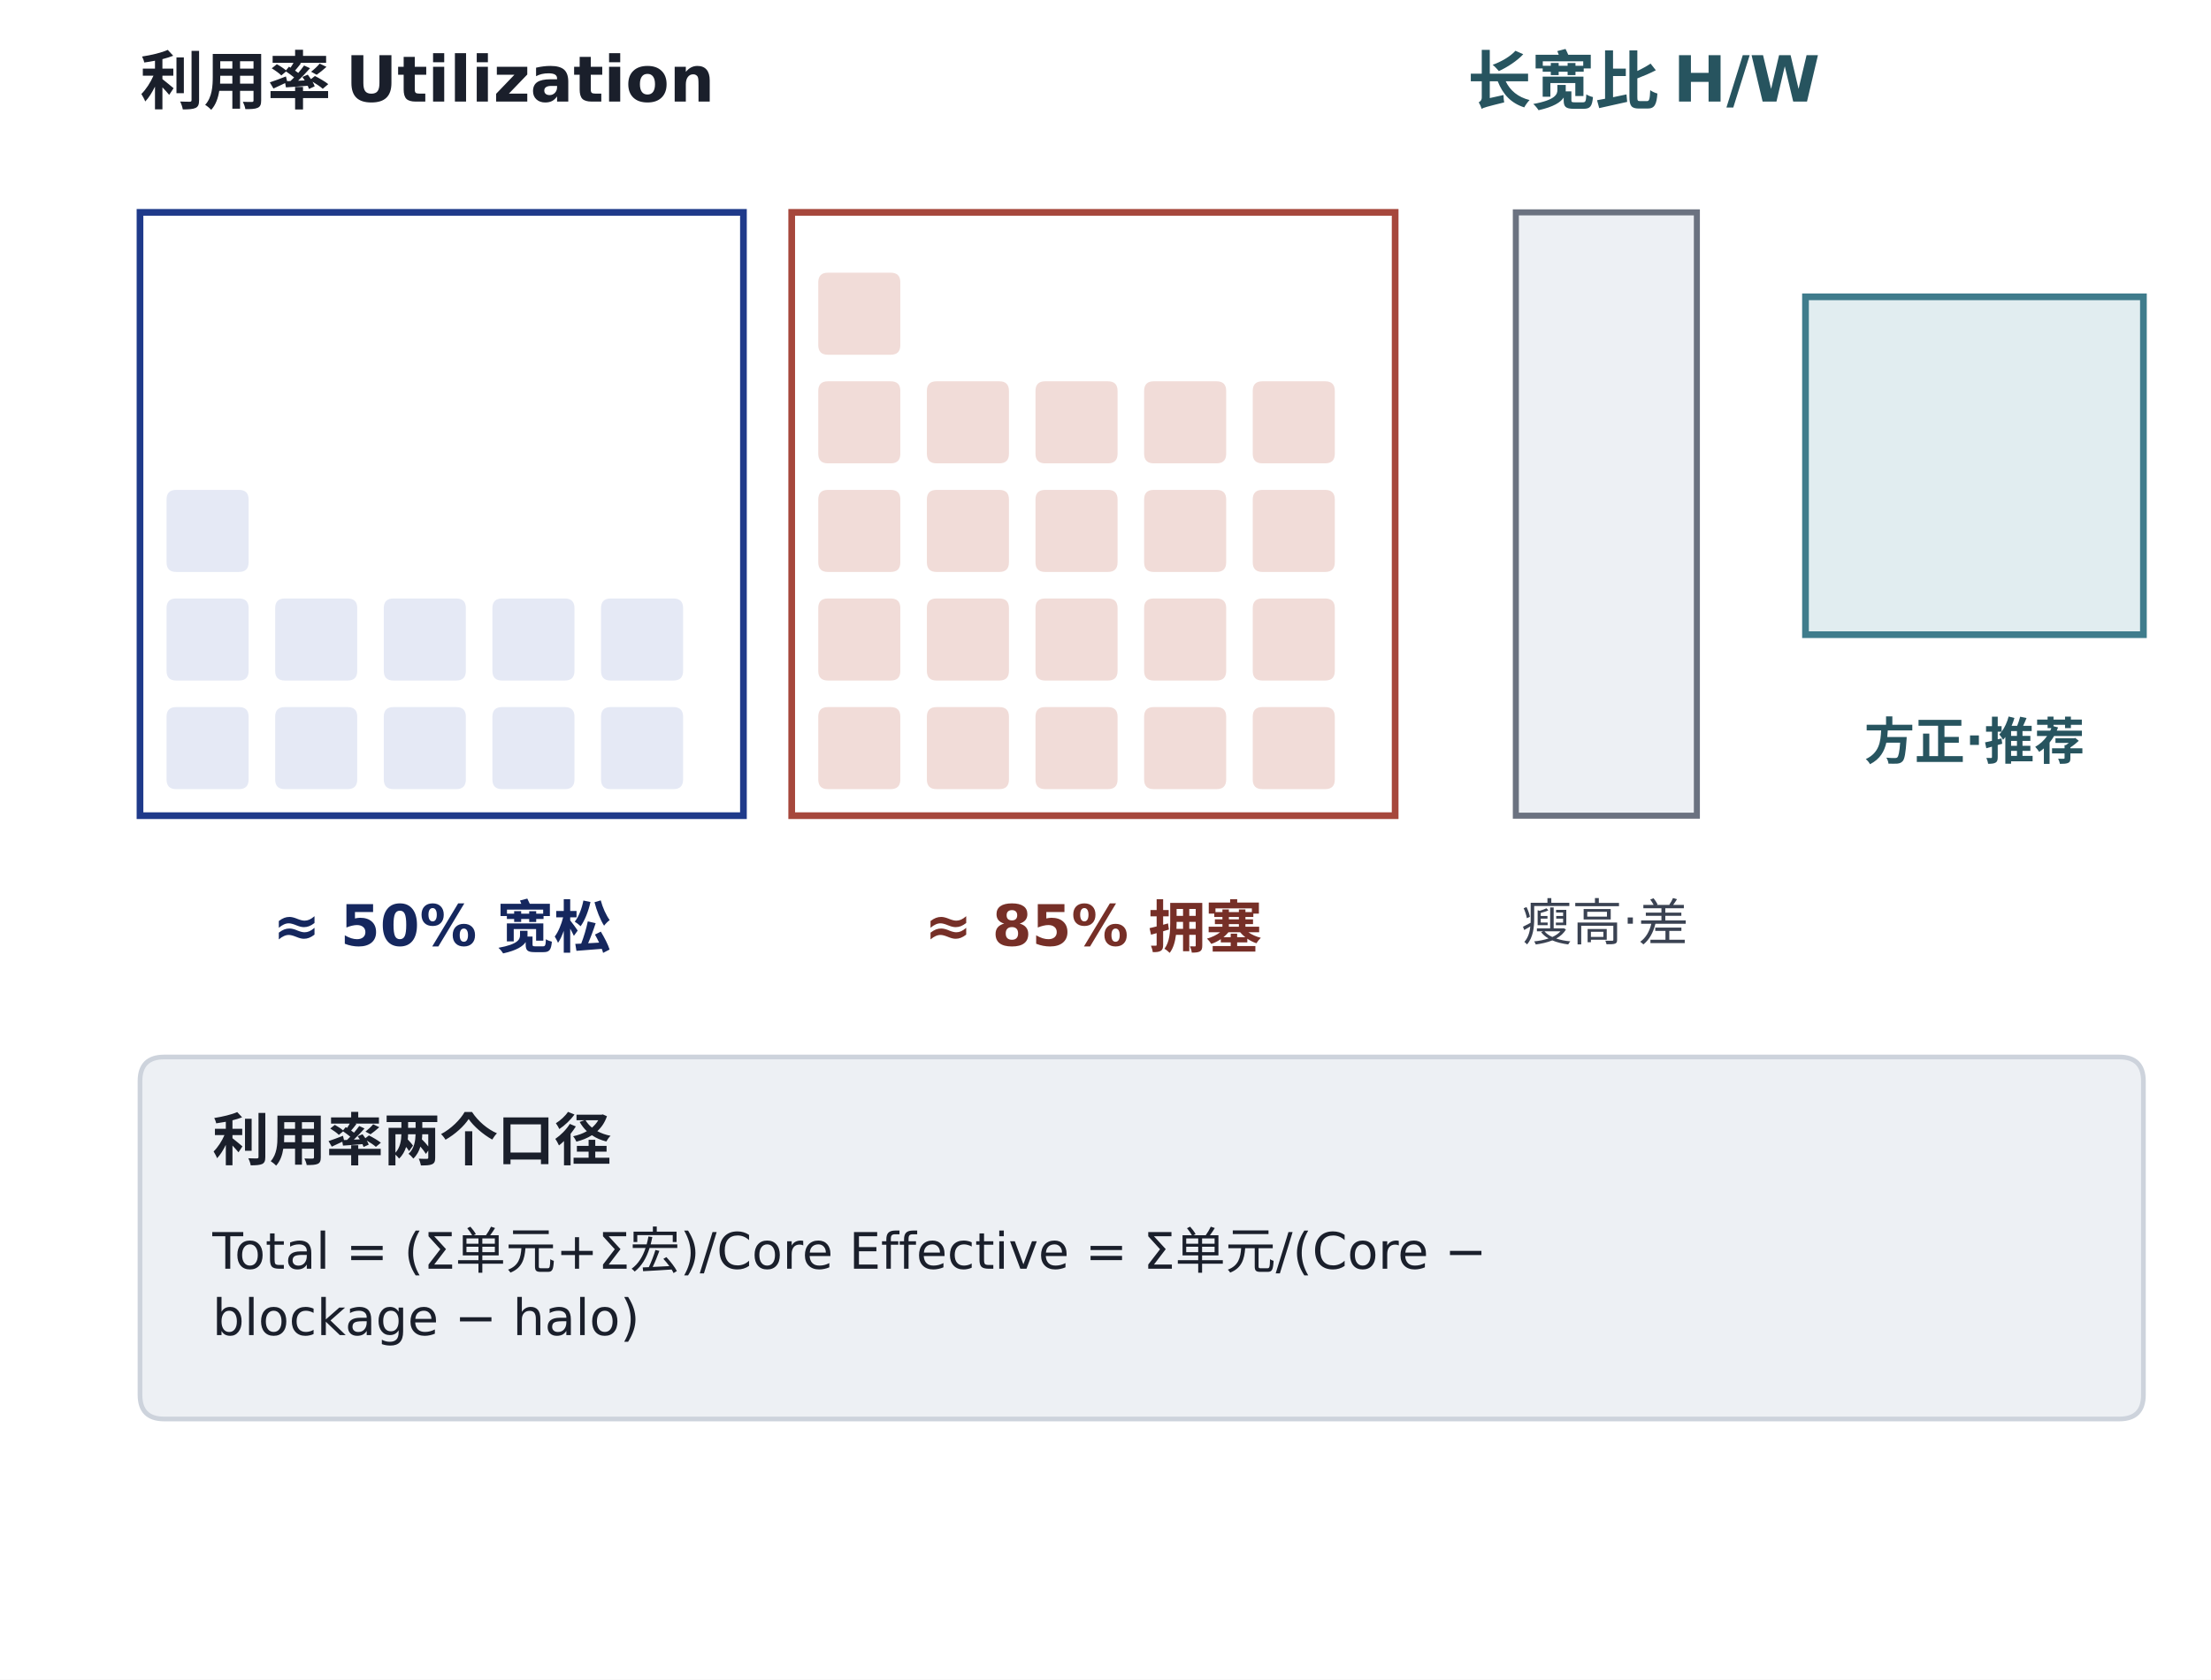
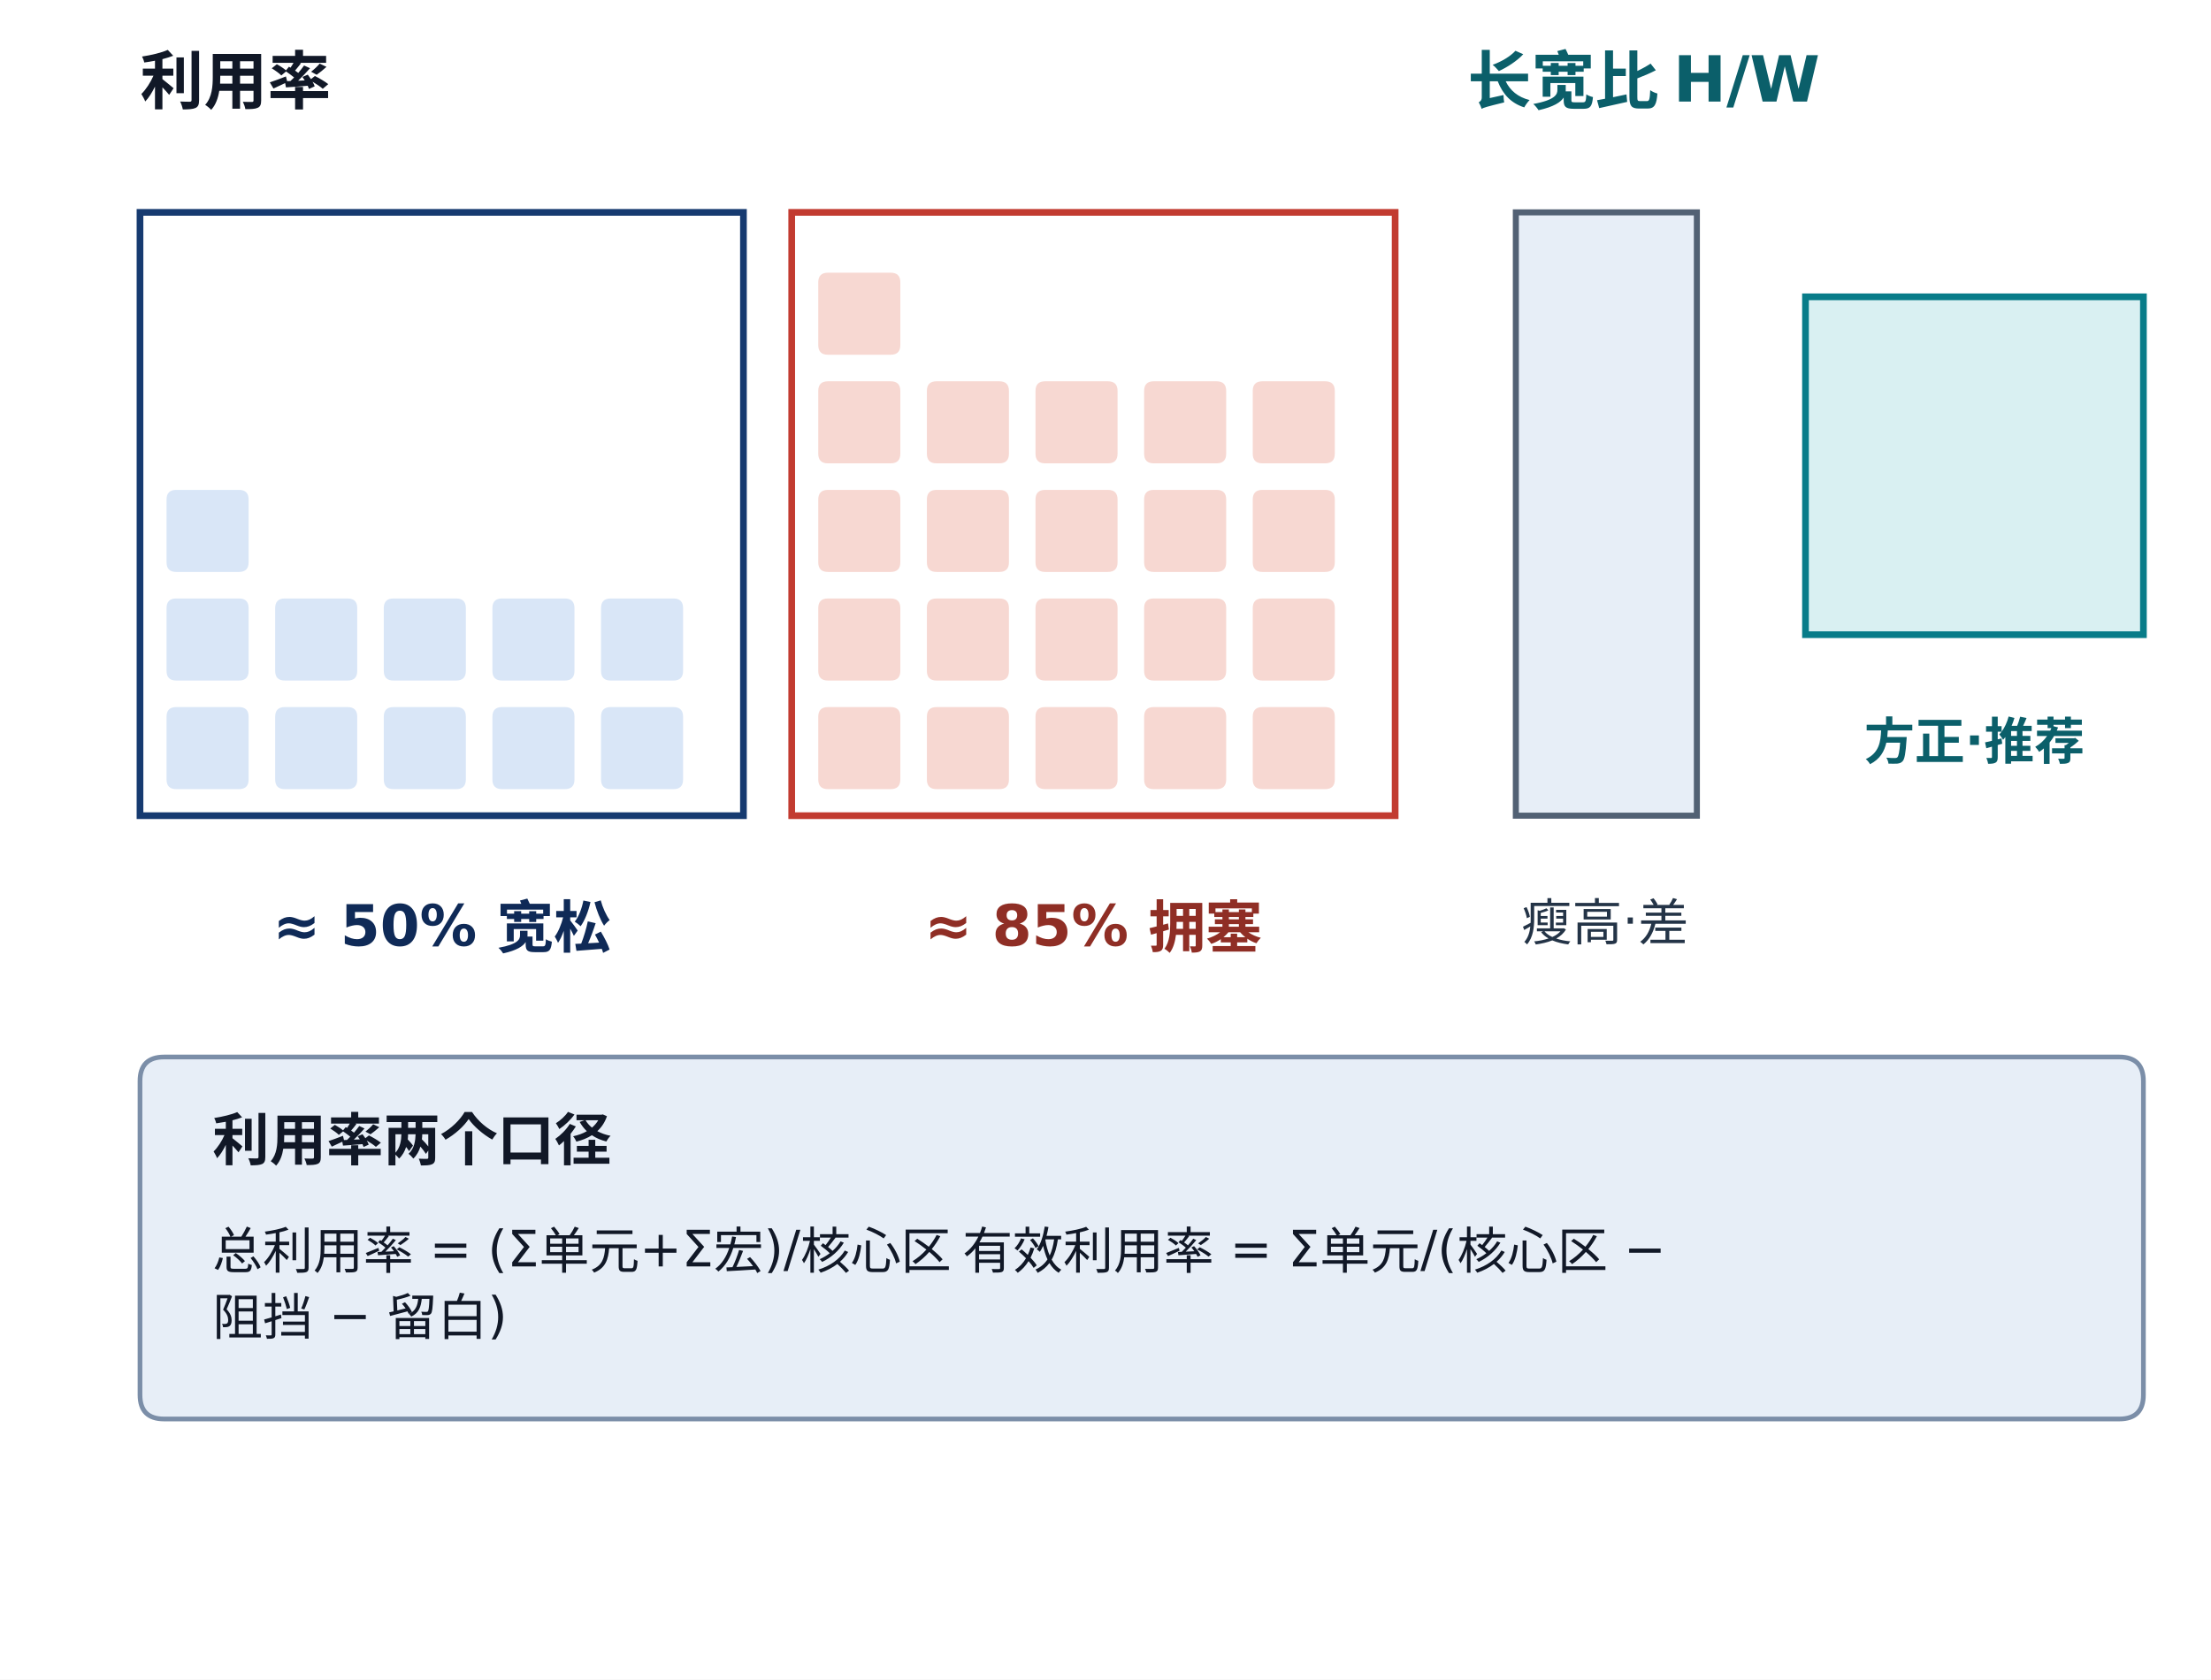
<svg xmlns="http://www.w3.org/2000/svg" width="659.52pt" height="501.12pt" viewBox="0 0 659.52 501.12" version="1.1">
  <defs>
    <style type="text/css">*{stroke-linejoin: round; stroke-linecap: butt}</style>
  </defs>
  <g id="figure_1">
    <g id="patch_1">
      <path d="M 0 501.12  L 659.52 501.12  L 659.52 0  L 0 0  z " style="fill: #ffffff" />
    </g>
    <g id="axes_1">
      <g id="patch_2">
        <path d="M 5.76 495.36  L 653.76 495.36  L 653.76 5.76  L 5.76 5.76  z " clip-path="url(#p6084d42eb7)" style="fill: #ffffff" />
      </g>
      <g id="patch_3">
-         <path d="M 41.76 243.36  L 221.76 243.36  L 221.76 63.36  L 41.76 63.36  z " clip-path="url(#p6084d42eb7)" style="fill: #ffffff; stroke: #1f3a8a; stroke-width: 2; stroke-linejoin: miter" />
+         <path d="M 41.76 243.36  L 221.76 243.36  L 221.76 63.36  L 41.76 63.36  z " clip-path="url(#p6084d42eb7)" style="fill: #ffffff; stroke: #163A70; stroke-width: 2; stroke-linejoin: miter" />
      </g>
      <g id="patch_4">
-         <path d="M 236.16 243.36  L 416.16 243.36  L 416.16 63.36  L 236.16 63.36  z " clip-path="url(#p6084d42eb7)" style="fill: #ffffff; stroke: #a6473c; stroke-width: 2; stroke-linejoin: miter" />
+         <path d="M 236.16 243.36  L 416.16 243.36  L 416.16 63.36  L 236.16 63.36  z " clip-path="url(#p6084d42eb7)" style="fill: #ffffff; stroke: #C23B30; stroke-width: 2; stroke-linejoin: miter" />
      </g>
      <g id="patch_5">
-         <path d="M 452.16 243.36  L 506.16 243.36  L 506.16 63.36  L 452.16 63.36  z " clip-path="url(#p6084d42eb7)" style="fill: #edf0f4; stroke: #6b7280; stroke-width: 1.8; stroke-linejoin: miter" />
+         <path d="M 452.16 243.36  L 506.16 243.36  L 506.16 63.36  L 452.16 63.36  z " clip-path="url(#p6084d42eb7)" style="fill: #E7EEF7; stroke: #526174; stroke-width: 1.8; stroke-linejoin: miter" />
      </g>
      <g id="patch_6">
-         <path d="M 538.56 189.36  L 639.36 189.36  L 639.36 88.56  L 538.56 88.56  z " clip-path="url(#p6084d42eb7)" style="fill: #e1edf0; stroke: #3f7c8c; stroke-width: 2; stroke-linejoin: miter" />
+         <path d="M 538.56 189.36  L 639.36 189.36  L 639.36 88.56  L 538.56 88.56  z " clip-path="url(#p6084d42eb7)" style="fill: #D9F0F2; stroke: #087C89; stroke-width: 2; stroke-linejoin: miter" />
      </g>
      <g id="patch_7">
-         <path d="M 48.96 423.36  L 632.16 423.36  Q 639.36 423.36 639.36 416.16  L 639.36 322.56  Q 639.36 315.36 632.16 315.36  L 48.96 315.36  Q 41.76 315.36 41.76 322.56  L 41.76 416.16  Q 41.76 423.36 48.96 423.36  z " clip-path="url(#p6084d42eb7)" style="fill: #edf0f4; stroke: #cdd3dc; stroke-width: 1.4; stroke-linejoin: miter" />
+         <path d="M 48.96 423.36  L 632.16 423.36  Q 639.36 423.36 639.36 416.16  L 639.36 322.56  Q 639.36 315.36 632.16 315.36  L 48.96 315.36  Q 41.76 315.36 41.76 322.56  L 41.76 416.16  Q 41.76 423.36 48.96 423.36  z " clip-path="url(#p6084d42eb7)" style="fill: #E7EEF7; stroke: #7B8EA8; stroke-width: 1.4; stroke-linejoin: miter" />
      </g>
      <g id="text_1">
-         <text style="font-weight: 700; font-size: 19px; font-family: 'Microsoft YaHei', 'Microsoft YaHei UI', 'SimHei', 'Segoe UI', 'DejaVu Sans', sans-serif; text-anchor: start; fill: #1a1f2b" x="41.76" y="30.96" transform="rotate(-0 41.76 30.96)">利用率 Utilization</text>
+         <text style="font-weight: 700; font-size: 19px; font-family: 'Microsoft YaHei', 'Microsoft YaHei UI', 'SimHei', 'Segoe UI', 'DejaVu Sans', sans-serif; text-anchor: start; fill: #111827" x="41.76" y="30.96" transform="rotate(-0 41.76 30.96)">利用率</text>
      </g>
      <g id="patch_8">
-         <path d="M 52.56 235.44  L 71.28 235.44  Q 74.16 235.44 74.16 232.56  L 74.16 213.84  Q 74.16 210.96 71.28 210.96  L 52.56 210.96  Q 49.68 210.96 49.68 213.84  L 49.68 232.56  Q 49.68 235.44 52.56 235.44  z " clip-path="url(#p6084d42eb7)" style="fill: #e5e9f5" />
+         <path d="M 52.56 235.44  L 71.28 235.44  Q 74.16 235.44 74.16 232.56  L 74.16 213.84  Q 74.16 210.96 71.28 210.96  L 52.56 210.96  Q 49.68 210.96 49.68 213.84  L 49.68 232.56  Q 49.68 235.44 52.56 235.44  z " clip-path="url(#p6084d42eb7)" style="fill: #D9E6F7" />
      </g>
      <g id="patch_9">
-         <path d="M 84.96 235.44  L 103.68 235.44  Q 106.56 235.44 106.56 232.56  L 106.56 213.84  Q 106.56 210.96 103.68 210.96  L 84.96 210.96  Q 82.08 210.96 82.08 213.84  L 82.08 232.56  Q 82.08 235.44 84.96 235.44  z " clip-path="url(#p6084d42eb7)" style="fill: #e5e9f5" />
+         <path d="M 84.96 235.44  L 103.68 235.44  Q 106.56 235.44 106.56 232.56  L 106.56 213.84  Q 106.56 210.96 103.68 210.96  L 84.96 210.96  Q 82.08 210.96 82.08 213.84  L 82.08 232.56  Q 82.08 235.44 84.96 235.44  z " clip-path="url(#p6084d42eb7)" style="fill: #D9E6F7" />
      </g>
      <g id="patch_10">
-         <path d="M 117.36 235.44  L 136.08 235.44  Q 138.96 235.44 138.96 232.56  L 138.96 213.84  Q 138.96 210.96 136.08 210.96  L 117.36 210.96  Q 114.48 210.96 114.48 213.84  L 114.48 232.56  Q 114.48 235.44 117.36 235.44  z " clip-path="url(#p6084d42eb7)" style="fill: #e5e9f5" />
+         <path d="M 117.36 235.44  L 136.08 235.44  Q 138.96 235.44 138.96 232.56  L 138.96 213.84  Q 138.96 210.96 136.08 210.96  L 117.36 210.96  Q 114.48 210.96 114.48 213.84  L 114.48 232.56  Q 114.48 235.44 117.36 235.44  z " clip-path="url(#p6084d42eb7)" style="fill: #D9E6F7" />
      </g>
      <g id="patch_11">
-         <path d="M 149.76 235.44  L 168.48 235.44  Q 171.36 235.44 171.36 232.56  L 171.36 213.84  Q 171.36 210.96 168.48 210.96  L 149.76 210.96  Q 146.88 210.96 146.88 213.84  L 146.88 232.56  Q 146.88 235.44 149.76 235.44  z " clip-path="url(#p6084d42eb7)" style="fill: #e5e9f5" />
+         <path d="M 149.76 235.44  L 168.48 235.44  Q 171.36 235.44 171.36 232.56  L 171.36 213.84  Q 171.36 210.96 168.48 210.96  L 149.76 210.96  Q 146.88 210.96 146.88 213.84  L 146.88 232.56  Q 146.88 235.44 149.76 235.44  z " clip-path="url(#p6084d42eb7)" style="fill: #D9E6F7" />
      </g>
      <g id="patch_12">
-         <path d="M 182.16 235.44  L 200.88 235.44  Q 203.76 235.44 203.76 232.56  L 203.76 213.84  Q 203.76 210.96 200.88 210.96  L 182.16 210.96  Q 179.28 210.96 179.28 213.84  L 179.28 232.56  Q 179.28 235.44 182.16 235.44  z " clip-path="url(#p6084d42eb7)" style="fill: #e5e9f5" />
+         <path d="M 182.16 235.44  L 200.88 235.44  Q 203.76 235.44 203.76 232.56  L 203.76 213.84  Q 203.76 210.96 200.88 210.96  L 182.16 210.96  Q 179.28 210.96 179.28 213.84  L 179.28 232.56  Q 179.28 235.44 182.16 235.44  z " clip-path="url(#p6084d42eb7)" style="fill: #D9E6F7" />
      </g>
      <g id="patch_13">
-         <path d="M 52.56 203.04  L 71.28 203.04  Q 74.16 203.04 74.16 200.16  L 74.16 181.44  Q 74.16 178.56 71.28 178.56  L 52.56 178.56  Q 49.68 178.56 49.68 181.44  L 49.68 200.16  Q 49.68 203.04 52.56 203.04  z " clip-path="url(#p6084d42eb7)" style="fill: #e5e9f5" />
+         <path d="M 52.56 203.04  L 71.28 203.04  Q 74.16 203.04 74.16 200.16  L 74.16 181.44  Q 74.16 178.56 71.28 178.56  L 52.56 178.56  Q 49.68 178.56 49.68 181.44  L 49.68 200.16  Q 49.68 203.04 52.56 203.04  z " clip-path="url(#p6084d42eb7)" style="fill: #D9E6F7" />
      </g>
      <g id="patch_14">
-         <path d="M 84.96 203.04  L 103.68 203.04  Q 106.56 203.04 106.56 200.16  L 106.56 181.44  Q 106.56 178.56 103.68 178.56  L 84.96 178.56  Q 82.08 178.56 82.08 181.44  L 82.08 200.16  Q 82.08 203.04 84.96 203.04  z " clip-path="url(#p6084d42eb7)" style="fill: #e5e9f5" />
+         <path d="M 84.96 203.04  L 103.68 203.04  Q 106.56 203.04 106.56 200.16  L 106.56 181.44  Q 106.56 178.56 103.68 178.56  L 84.96 178.56  Q 82.08 178.56 82.08 181.44  L 82.08 200.16  Q 82.08 203.04 84.96 203.04  z " clip-path="url(#p6084d42eb7)" style="fill: #D9E6F7" />
      </g>
      <g id="patch_15">
-         <path d="M 117.36 203.04  L 136.08 203.04  Q 138.96 203.04 138.96 200.16  L 138.96 181.44  Q 138.96 178.56 136.08 178.56  L 117.36 178.56  Q 114.48 178.56 114.48 181.44  L 114.48 200.16  Q 114.48 203.04 117.36 203.04  z " clip-path="url(#p6084d42eb7)" style="fill: #e5e9f5" />
+         <path d="M 117.36 203.04  L 136.08 203.04  Q 138.96 203.04 138.96 200.16  L 138.96 181.44  Q 138.96 178.56 136.08 178.56  L 117.36 178.56  Q 114.48 178.56 114.48 181.44  L 114.48 200.16  Q 114.48 203.04 117.36 203.04  z " clip-path="url(#p6084d42eb7)" style="fill: #D9E6F7" />
      </g>
      <g id="patch_16">
-         <path d="M 149.76 203.04  L 168.48 203.04  Q 171.36 203.04 171.36 200.16  L 171.36 181.44  Q 171.36 178.56 168.48 178.56  L 149.76 178.56  Q 146.88 178.56 146.88 181.44  L 146.88 200.16  Q 146.88 203.04 149.76 203.04  z " clip-path="url(#p6084d42eb7)" style="fill: #e5e9f5" />
+         <path d="M 149.76 203.04  L 168.48 203.04  Q 171.36 203.04 171.36 200.16  L 171.36 181.44  Q 171.36 178.56 168.48 178.56  L 149.76 178.56  Q 146.88 178.56 146.88 181.44  L 146.88 200.16  Q 146.88 203.04 149.76 203.04  z " clip-path="url(#p6084d42eb7)" style="fill: #D9E6F7" />
      </g>
      <g id="patch_17">
-         <path d="M 182.16 203.04  L 200.88 203.04  Q 203.76 203.04 203.76 200.16  L 203.76 181.44  Q 203.76 178.56 200.88 178.56  L 182.16 178.56  Q 179.28 178.56 179.28 181.44  L 179.28 200.16  Q 179.28 203.04 182.16 203.04  z " clip-path="url(#p6084d42eb7)" style="fill: #e5e9f5" />
+         <path d="M 182.16 203.04  L 200.88 203.04  Q 203.76 203.04 203.76 200.16  L 203.76 181.44  Q 203.76 178.56 200.88 178.56  L 182.16 178.56  Q 179.28 178.56 179.28 181.44  L 179.28 200.16  Q 179.28 203.04 182.16 203.04  z " clip-path="url(#p6084d42eb7)" style="fill: #D9E6F7" />
      </g>
      <g id="patch_18">
-         <path d="M 52.56 170.64  L 71.28 170.64  Q 74.16 170.64 74.16 167.76  L 74.16 149.04  Q 74.16 146.16 71.28 146.16  L 52.56 146.16  Q 49.68 146.16 49.68 149.04  L 49.68 167.76  Q 49.68 170.64 52.56 170.64  z " clip-path="url(#p6084d42eb7)" style="fill: #e5e9f5" />
+         <path d="M 52.56 170.64  L 71.28 170.64  Q 74.16 170.64 74.16 167.76  L 74.16 149.04  Q 74.16 146.16 71.28 146.16  L 52.56 146.16  Q 49.68 146.16 49.68 149.04  L 49.68 167.76  Q 49.68 170.64 52.56 170.64  z " clip-path="url(#p6084d42eb7)" style="fill: #D9E6F7" />
      </g>
      <g id="text_2">
-         <text style="font-weight: 700; font-size: 17px; font-family: 'Microsoft YaHei', 'Microsoft YaHei UI', 'SimHei', 'Segoe UI', 'DejaVu Sans', sans-serif; text-anchor: middle; fill: #15275e" x="131.76" y="282.149" transform="rotate(-0 131.76 282.1494)">≈ 50% 宽松</text>
+         <text style="font-weight: 700; font-size: 17px; font-family: 'Microsoft YaHei', 'Microsoft YaHei UI', 'SimHei', 'Segoe UI', 'DejaVu Sans', sans-serif; text-anchor: middle; fill: #0F2A57" x="131.76" y="282.149" transform="rotate(-0 131.76 282.1494)">≈ 50% 宽松</text>
      </g>
      <g id="patch_19">
-         <path d="M 246.96 235.44  L 265.68 235.44  Q 268.56 235.44 268.56 232.56  L 268.56 213.84  Q 268.56 210.96 265.68 210.96  L 246.96 210.96  Q 244.08 210.96 244.08 213.84  L 244.08 232.56  Q 244.08 235.44 246.96 235.44  z " clip-path="url(#p6084d42eb7)" style="fill: #f1dcd8" />
+         <path d="M 246.96 235.44  L 265.68 235.44  Q 268.56 235.44 268.56 232.56  L 268.56 213.84  Q 268.56 210.96 265.68 210.96  L 246.96 210.96  Q 244.08 210.96 244.08 213.84  L 244.08 232.56  Q 244.08 235.44 246.96 235.44  z " clip-path="url(#p6084d42eb7)" style="fill: #F7D8D2" />
      </g>
      <g id="patch_20">
-         <path d="M 279.36 235.44  L 298.08 235.44  Q 300.96 235.44 300.96 232.56  L 300.96 213.84  Q 300.96 210.96 298.08 210.96  L 279.36 210.96  Q 276.48 210.96 276.48 213.84  L 276.48 232.56  Q 276.48 235.44 279.36 235.44  z " clip-path="url(#p6084d42eb7)" style="fill: #f1dcd8" />
+         <path d="M 279.36 235.44  L 298.08 235.44  Q 300.96 235.44 300.96 232.56  L 300.96 213.84  Q 300.96 210.96 298.08 210.96  L 279.36 210.96  Q 276.48 210.96 276.48 213.84  L 276.48 232.56  Q 276.48 235.44 279.36 235.44  z " clip-path="url(#p6084d42eb7)" style="fill: #F7D8D2" />
      </g>
      <g id="patch_21">
-         <path d="M 311.76 235.44  L 330.48 235.44  Q 333.36 235.44 333.36 232.56  L 333.36 213.84  Q 333.36 210.96 330.48 210.96  L 311.76 210.96  Q 308.88 210.96 308.88 213.84  L 308.88 232.56  Q 308.88 235.44 311.76 235.44  z " clip-path="url(#p6084d42eb7)" style="fill: #f1dcd8" />
+         <path d="M 311.76 235.44  L 330.48 235.44  Q 333.36 235.44 333.36 232.56  L 333.36 213.84  Q 333.36 210.96 330.48 210.96  L 311.76 210.96  Q 308.88 210.96 308.88 213.84  L 308.88 232.56  Q 308.88 235.44 311.76 235.44  z " clip-path="url(#p6084d42eb7)" style="fill: #F7D8D2" />
      </g>
      <g id="patch_22">
-         <path d="M 344.16 235.44  L 362.88 235.44  Q 365.76 235.44 365.76 232.56  L 365.76 213.84  Q 365.76 210.96 362.88 210.96  L 344.16 210.96  Q 341.28 210.96 341.28 213.84  L 341.28 232.56  Q 341.28 235.44 344.16 235.44  z " clip-path="url(#p6084d42eb7)" style="fill: #f1dcd8" />
+         <path d="M 344.16 235.44  L 362.88 235.44  Q 365.76 235.44 365.76 232.56  L 365.76 213.84  Q 365.76 210.96 362.88 210.96  L 344.16 210.96  Q 341.28 210.96 341.28 213.84  L 341.28 232.56  Q 341.28 235.44 344.16 235.44  z " clip-path="url(#p6084d42eb7)" style="fill: #F7D8D2" />
      </g>
      <g id="patch_23">
-         <path d="M 376.56 235.44  L 395.28 235.44  Q 398.16 235.44 398.16 232.56  L 398.16 213.84  Q 398.16 210.96 395.28 210.96  L 376.56 210.96  Q 373.68 210.96 373.68 213.84  L 373.68 232.56  Q 373.68 235.44 376.56 235.44  z " clip-path="url(#p6084d42eb7)" style="fill: #f1dcd8" />
+         <path d="M 376.56 235.44  L 395.28 235.44  Q 398.16 235.44 398.16 232.56  L 398.16 213.84  Q 398.16 210.96 395.28 210.96  L 376.56 210.96  Q 373.68 210.96 373.68 213.84  L 373.68 232.56  Q 373.68 235.44 376.56 235.44  z " clip-path="url(#p6084d42eb7)" style="fill: #F7D8D2" />
      </g>
      <g id="patch_24">
-         <path d="M 246.96 203.04  L 265.68 203.04  Q 268.56 203.04 268.56 200.16  L 268.56 181.44  Q 268.56 178.56 265.68 178.56  L 246.96 178.56  Q 244.08 178.56 244.08 181.44  L 244.08 200.16  Q 244.08 203.04 246.96 203.04  z " clip-path="url(#p6084d42eb7)" style="fill: #f1dcd8" />
+         <path d="M 246.96 203.04  L 265.68 203.04  Q 268.56 203.04 268.56 200.16  L 268.56 181.44  Q 268.56 178.56 265.68 178.56  L 246.96 178.56  Q 244.08 178.56 244.08 181.44  L 244.08 200.16  Q 244.08 203.04 246.96 203.04  z " clip-path="url(#p6084d42eb7)" style="fill: #F7D8D2" />
      </g>
      <g id="patch_25">
-         <path d="M 279.36 203.04  L 298.08 203.04  Q 300.96 203.04 300.96 200.16  L 300.96 181.44  Q 300.96 178.56 298.08 178.56  L 279.36 178.56  Q 276.48 178.56 276.48 181.44  L 276.48 200.16  Q 276.48 203.04 279.36 203.04  z " clip-path="url(#p6084d42eb7)" style="fill: #f1dcd8" />
+         <path d="M 279.36 203.04  L 298.08 203.04  Q 300.96 203.04 300.96 200.16  L 300.96 181.44  Q 300.96 178.56 298.08 178.56  L 279.36 178.56  Q 276.48 178.56 276.48 181.44  L 276.48 200.16  Q 276.48 203.04 279.36 203.04  z " clip-path="url(#p6084d42eb7)" style="fill: #F7D8D2" />
      </g>
      <g id="patch_26">
-         <path d="M 311.76 203.04  L 330.48 203.04  Q 333.36 203.04 333.36 200.16  L 333.36 181.44  Q 333.36 178.56 330.48 178.56  L 311.76 178.56  Q 308.88 178.56 308.88 181.44  L 308.88 200.16  Q 308.88 203.04 311.76 203.04  z " clip-path="url(#p6084d42eb7)" style="fill: #f1dcd8" />
+         <path d="M 311.76 203.04  L 330.48 203.04  Q 333.36 203.04 333.36 200.16  L 333.36 181.44  Q 333.36 178.56 330.48 178.56  L 311.76 178.56  Q 308.88 178.56 308.88 181.44  L 308.88 200.16  Q 308.88 203.04 311.76 203.04  z " clip-path="url(#p6084d42eb7)" style="fill: #F7D8D2" />
      </g>
      <g id="patch_27">
-         <path d="M 344.16 203.04  L 362.88 203.04  Q 365.76 203.04 365.76 200.16  L 365.76 181.44  Q 365.76 178.56 362.88 178.56  L 344.16 178.56  Q 341.28 178.56 341.28 181.44  L 341.28 200.16  Q 341.28 203.04 344.16 203.04  z " clip-path="url(#p6084d42eb7)" style="fill: #f1dcd8" />
+         <path d="M 344.16 203.04  L 362.88 203.04  Q 365.76 203.04 365.76 200.16  L 365.76 181.44  Q 365.76 178.56 362.88 178.56  L 344.16 178.56  Q 341.28 178.56 341.28 181.44  L 341.28 200.16  Q 341.28 203.04 344.16 203.04  z " clip-path="url(#p6084d42eb7)" style="fill: #F7D8D2" />
      </g>
      <g id="patch_28">
-         <path d="M 376.56 203.04  L 395.28 203.04  Q 398.16 203.04 398.16 200.16  L 398.16 181.44  Q 398.16 178.56 395.28 178.56  L 376.56 178.56  Q 373.68 178.56 373.68 181.44  L 373.68 200.16  Q 373.68 203.04 376.56 203.04  z " clip-path="url(#p6084d42eb7)" style="fill: #f1dcd8" />
+         <path d="M 376.56 203.04  L 395.28 203.04  Q 398.16 203.04 398.16 200.16  L 398.16 181.44  Q 398.16 178.56 395.28 178.56  L 376.56 178.56  Q 373.68 178.56 373.68 181.44  L 373.68 200.16  Q 373.68 203.04 376.56 203.04  z " clip-path="url(#p6084d42eb7)" style="fill: #F7D8D2" />
      </g>
      <g id="patch_29">
-         <path d="M 246.96 170.64  L 265.68 170.64  Q 268.56 170.64 268.56 167.76  L 268.56 149.04  Q 268.56 146.16 265.68 146.16  L 246.96 146.16  Q 244.08 146.16 244.08 149.04  L 244.08 167.76  Q 244.08 170.64 246.96 170.64  z " clip-path="url(#p6084d42eb7)" style="fill: #f1dcd8" />
+         <path d="M 246.96 170.64  L 265.68 170.64  Q 268.56 170.64 268.56 167.76  L 268.56 149.04  Q 268.56 146.16 265.68 146.16  L 246.96 146.16  Q 244.08 146.16 244.08 149.04  L 244.08 167.76  Q 244.08 170.64 246.96 170.64  z " clip-path="url(#p6084d42eb7)" style="fill: #F7D8D2" />
      </g>
      <g id="patch_30">
-         <path d="M 279.36 170.64  L 298.08 170.64  Q 300.96 170.64 300.96 167.76  L 300.96 149.04  Q 300.96 146.16 298.08 146.16  L 279.36 146.16  Q 276.48 146.16 276.48 149.04  L 276.48 167.76  Q 276.48 170.64 279.36 170.64  z " clip-path="url(#p6084d42eb7)" style="fill: #f1dcd8" />
+         <path d="M 279.36 170.64  L 298.08 170.64  Q 300.96 170.64 300.96 167.76  L 300.96 149.04  Q 300.96 146.16 298.08 146.16  L 279.36 146.16  Q 276.48 146.16 276.48 149.04  L 276.48 167.76  Q 276.48 170.64 279.36 170.64  z " clip-path="url(#p6084d42eb7)" style="fill: #F7D8D2" />
      </g>
      <g id="patch_31">
-         <path d="M 311.76 170.64  L 330.48 170.64  Q 333.36 170.64 333.36 167.76  L 333.36 149.04  Q 333.36 146.16 330.48 146.16  L 311.76 146.16  Q 308.88 146.16 308.88 149.04  L 308.88 167.76  Q 308.88 170.64 311.76 170.64  z " clip-path="url(#p6084d42eb7)" style="fill: #f1dcd8" />
+         <path d="M 311.76 170.64  L 330.48 170.64  Q 333.36 170.64 333.36 167.76  L 333.36 149.04  Q 333.36 146.16 330.48 146.16  L 311.76 146.16  Q 308.88 146.16 308.88 149.04  L 308.88 167.76  Q 308.88 170.64 311.76 170.64  z " clip-path="url(#p6084d42eb7)" style="fill: #F7D8D2" />
      </g>
      <g id="patch_32">
-         <path d="M 344.16 170.64  L 362.88 170.64  Q 365.76 170.64 365.76 167.76  L 365.76 149.04  Q 365.76 146.16 362.88 146.16  L 344.16 146.16  Q 341.28 146.16 341.28 149.04  L 341.28 167.76  Q 341.28 170.64 344.16 170.64  z " clip-path="url(#p6084d42eb7)" style="fill: #f1dcd8" />
+         <path d="M 344.16 170.64  L 362.88 170.64  Q 365.76 170.64 365.76 167.76  L 365.76 149.04  Q 365.76 146.16 362.88 146.16  L 344.16 146.16  Q 341.28 146.16 341.28 149.04  L 341.28 167.76  Q 341.28 170.64 344.16 170.64  z " clip-path="url(#p6084d42eb7)" style="fill: #F7D8D2" />
      </g>
      <g id="patch_33">
-         <path d="M 376.56 170.64  L 395.28 170.64  Q 398.16 170.64 398.16 167.76  L 398.16 149.04  Q 398.16 146.16 395.28 146.16  L 376.56 146.16  Q 373.68 146.16 373.68 149.04  L 373.68 167.76  Q 373.68 170.64 376.56 170.64  z " clip-path="url(#p6084d42eb7)" style="fill: #f1dcd8" />
+         <path d="M 376.56 170.64  L 395.28 170.64  Q 398.16 170.64 398.16 167.76  L 398.16 149.04  Q 398.16 146.16 395.28 146.16  L 376.56 146.16  Q 373.68 146.16 373.68 149.04  L 373.68 167.76  Q 373.68 170.64 376.56 170.64  z " clip-path="url(#p6084d42eb7)" style="fill: #F7D8D2" />
      </g>
      <g id="patch_34">
-         <path d="M 246.96 138.24  L 265.68 138.24  Q 268.56 138.24 268.56 135.36  L 268.56 116.64  Q 268.56 113.76 265.68 113.76  L 246.96 113.76  Q 244.08 113.76 244.08 116.64  L 244.08 135.36  Q 244.08 138.24 246.96 138.24  z " clip-path="url(#p6084d42eb7)" style="fill: #f1dcd8" />
+         <path d="M 246.96 138.24  L 265.68 138.24  Q 268.56 138.24 268.56 135.36  L 268.56 116.64  Q 268.56 113.76 265.68 113.76  L 246.96 113.76  Q 244.08 113.76 244.08 116.64  L 244.08 135.36  Q 244.08 138.24 246.96 138.24  z " clip-path="url(#p6084d42eb7)" style="fill: #F7D8D2" />
      </g>
      <g id="patch_35">
-         <path d="M 279.36 138.24  L 298.08 138.24  Q 300.96 138.24 300.96 135.36  L 300.96 116.64  Q 300.96 113.76 298.08 113.76  L 279.36 113.76  Q 276.48 113.76 276.48 116.64  L 276.48 135.36  Q 276.48 138.24 279.36 138.24  z " clip-path="url(#p6084d42eb7)" style="fill: #f1dcd8" />
+         <path d="M 279.36 138.24  L 298.08 138.24  Q 300.96 138.24 300.96 135.36  L 300.96 116.64  Q 300.96 113.76 298.08 113.76  L 279.36 113.76  Q 276.48 113.76 276.48 116.64  L 276.48 135.36  Q 276.48 138.24 279.36 138.24  z " clip-path="url(#p6084d42eb7)" style="fill: #F7D8D2" />
      </g>
      <g id="patch_36">
-         <path d="M 311.76 138.24  L 330.48 138.24  Q 333.36 138.24 333.36 135.36  L 333.36 116.64  Q 333.36 113.76 330.48 113.76  L 311.76 113.76  Q 308.88 113.76 308.88 116.64  L 308.88 135.36  Q 308.88 138.24 311.76 138.24  z " clip-path="url(#p6084d42eb7)" style="fill: #f1dcd8" />
+         <path d="M 311.76 138.24  L 330.48 138.24  Q 333.36 138.24 333.36 135.36  L 333.36 116.64  Q 333.36 113.76 330.48 113.76  L 311.76 113.76  Q 308.88 113.76 308.88 116.64  L 308.88 135.36  Q 308.88 138.24 311.76 138.24  z " clip-path="url(#p6084d42eb7)" style="fill: #F7D8D2" />
      </g>
      <g id="patch_37">
-         <path d="M 344.16 138.24  L 362.88 138.24  Q 365.76 138.24 365.76 135.36  L 365.76 116.64  Q 365.76 113.76 362.88 113.76  L 344.16 113.76  Q 341.28 113.76 341.28 116.64  L 341.28 135.36  Q 341.28 138.24 344.16 138.24  z " clip-path="url(#p6084d42eb7)" style="fill: #f1dcd8" />
+         <path d="M 344.16 138.24  L 362.88 138.24  Q 365.76 138.24 365.76 135.36  L 365.76 116.64  Q 365.76 113.76 362.88 113.76  L 344.16 113.76  Q 341.28 113.76 341.28 116.64  L 341.28 135.36  Q 341.28 138.24 344.16 138.24  z " clip-path="url(#p6084d42eb7)" style="fill: #F7D8D2" />
      </g>
      <g id="patch_38">
-         <path d="M 376.56 138.24  L 395.28 138.24  Q 398.16 138.24 398.16 135.36  L 398.16 116.64  Q 398.16 113.76 395.28 113.76  L 376.56 113.76  Q 373.68 113.76 373.68 116.64  L 373.68 135.36  Q 373.68 138.24 376.56 138.24  z " clip-path="url(#p6084d42eb7)" style="fill: #f1dcd8" />
+         <path d="M 376.56 138.24  L 395.28 138.24  Q 398.16 138.24 398.16 135.36  L 398.16 116.64  Q 398.16 113.76 395.28 113.76  L 376.56 113.76  Q 373.68 113.76 373.68 116.64  L 373.68 135.36  Q 373.68 138.24 376.56 138.24  z " clip-path="url(#p6084d42eb7)" style="fill: #F7D8D2" />
      </g>
      <g id="patch_39">
-         <path d="M 246.96 105.84  L 265.68 105.84  Q 268.56 105.84 268.56 102.96  L 268.56 84.24  Q 268.56 81.36 265.68 81.36  L 246.96 81.36  Q 244.08 81.36 244.08 84.24  L 244.08 102.96  Q 244.08 105.84 246.96 105.84  z " clip-path="url(#p6084d42eb7)" style="fill: #f1dcd8" />
+         <path d="M 246.96 105.84  L 265.68 105.84  Q 268.56 105.84 268.56 102.96  L 268.56 84.24  Q 268.56 81.36 265.68 81.36  L 246.96 81.36  Q 244.08 81.36 244.08 84.24  L 244.08 102.96  Q 244.08 105.84 246.96 105.84  z " clip-path="url(#p6084d42eb7)" style="fill: #F7D8D2" />
      </g>
      <g id="text_3">
-         <text style="font-weight: 700; font-size: 17px; font-family: 'Microsoft YaHei', 'Microsoft YaHei UI', 'SimHei', 'Segoe UI', 'DejaVu Sans', sans-serif; text-anchor: middle; fill: #762f27" x="326.16" y="282.149" transform="rotate(-0 326.16 282.1494)">≈ 85% 拥塞</text>
+         <text style="font-weight: 700; font-size: 17px; font-family: 'Microsoft YaHei', 'Microsoft YaHei UI', 'SimHei', 'Segoe UI', 'DejaVu Sans', sans-serif; text-anchor: middle; fill: #8F2E25" x="326.16" y="282.149" transform="rotate(-0 326.16 282.1494)">≈ 85% 拥塞</text>
      </g>
      <g id="text_4">
-         <text style="font-weight: 700; font-size: 19px; font-family: 'Microsoft YaHei', 'Microsoft YaHei UI', 'SimHei', 'Segoe UI', 'DejaVu Sans', sans-serif; text-anchor: start; fill: #27545f" x="437.76" y="30.96" transform="rotate(-0 437.76 30.96)">长宽比 H/W</text>
+         <text style="font-weight: 700; font-size: 19px; font-family: 'Microsoft YaHei', 'Microsoft YaHei UI', 'SimHei', 'Segoe UI', 'DejaVu Sans', sans-serif; text-anchor: start; fill: #0B5F6A" x="437.76" y="30.96" transform="rotate(-0 437.76 30.96)">长宽比 H/W</text>
      </g>
      <g id="text_5">
-         <text style="font-size: 15px; font-family: 'Microsoft YaHei', 'Microsoft YaHei UI', 'SimHei', 'Segoe UI', 'DejaVu Sans', sans-serif; text-anchor: middle; fill: #3a4252" x="478.8" y="280.551" transform="rotate(-0 478.8 280.5506)">瘦高·差</text>
+         <text style="font-size: 15px; font-family: 'Microsoft YaHei', 'Microsoft YaHei UI', 'SimHei', 'Segoe UI', 'DejaVu Sans', sans-serif; text-anchor: middle; fill: #243447" x="478.8" y="280.551" transform="rotate(-0 478.8 280.5506)">瘦高·差</text>
      </g>
      <g id="text_6">
-         <text style="font-weight: 700; font-size: 15px; font-family: 'Microsoft YaHei', 'Microsoft YaHei UI', 'SimHei', 'Segoe UI', 'DejaVu Sans', sans-serif; text-anchor: middle; fill: #27545f" x="588.96" y="226.551" transform="rotate(-0 588.96 226.5506)">方正·推荐</text>
+         <text style="font-weight: 700; font-size: 15px; font-family: 'Microsoft YaHei', 'Microsoft YaHei UI', 'SimHei', 'Segoe UI', 'DejaVu Sans', sans-serif; text-anchor: middle; fill: #0B5F6A" x="588.96" y="226.551" transform="rotate(-0 588.96 226.5506)">方正·推荐</text>
      </g>
      <g id="text_7">
-         <text style="font-weight: 700; font-size: 17px; font-family: 'Microsoft YaHei', 'Microsoft YaHei UI', 'SimHei', 'Segoe UI', 'DejaVu Sans', sans-serif; text-anchor: start; fill: #1a1f2b" x="63.36" y="346.169" transform="rotate(-0 63.36 346.1694)">利用率两个口径</text>
+         <text style="font-weight: 700; font-size: 17px; font-family: 'Microsoft YaHei', 'Microsoft YaHei UI', 'SimHei', 'Segoe UI', 'DejaVu Sans', sans-serif; text-anchor: start; fill: #111827" x="63.36" y="346.169" transform="rotate(-0 63.36 346.1694)">利用率两个口径</text>
      </g>
      <g id="text_8">
-         <text style="font-size: 15px; font-family: 'Microsoft YaHei', 'Microsoft YaHei UI', 'SimHei', 'Segoe UI', 'DejaVu Sans', sans-serif; text-anchor: start; fill: #1a1f2b" x="63.36" y="378.531" transform="rotate(-0 63.36 378.5306)">Total = (Σ单元+Σ宏)/Core      Effective = Σ单元/(Core −</text>
+         <text style="font-size: 15px; font-family: 'Microsoft YaHei', 'Microsoft YaHei UI', 'SimHei', 'Segoe UI', 'DejaVu Sans', sans-serif; text-anchor: start; fill: #111827" x="63.36" y="378.531" transform="rotate(-0 63.36 378.5306)">总利用率 = (Σ单元+Σ宏)/核心区      有效利用率 = Σ单元/(核心区 −</text>
      </g>
      <g id="text_9">
-         <text style="font-size: 15px; font-family: 'Microsoft YaHei', 'Microsoft YaHei UI', 'SimHei', 'Segoe UI', 'DejaVu Sans', sans-serif; text-anchor: start; fill: #1a1f2b" x="63.36" y="398.331" transform="rotate(-0 63.36 398.3306)">blockage − halo)</text>
+         <text style="font-size: 15px; font-family: 'Microsoft YaHei', 'Microsoft YaHei UI', 'SimHei', 'Segoe UI', 'DejaVu Sans', sans-serif; text-anchor: start; fill: #111827" x="63.36" y="398.331" transform="rotate(-0 63.36 398.3306)">阻挡 − 留白)</text>
      </g>
    </g>
  </g>
  <defs>
    <clipPath id="p6084d42eb7">
      <rect x="5.76" y="5.76" width="648" height="489.6" />
    </clipPath>
  </defs>
</svg>
